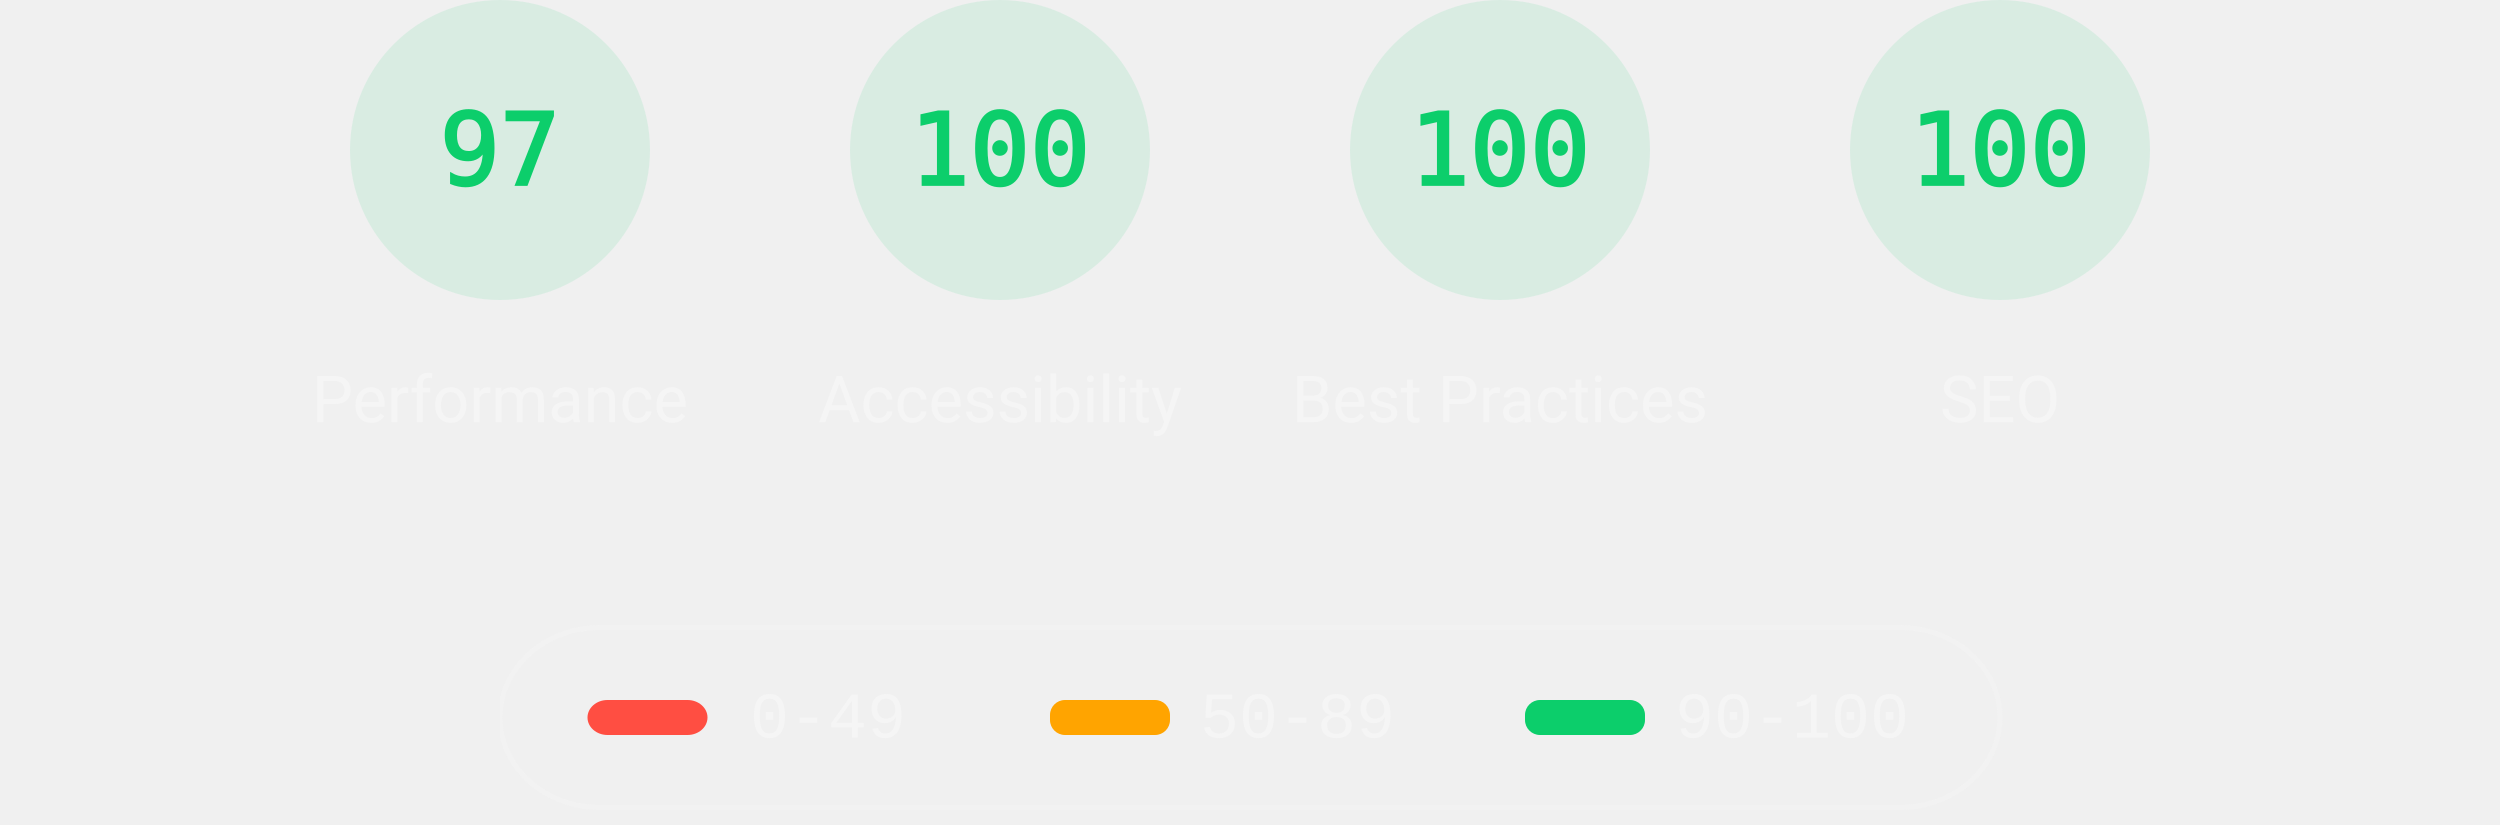
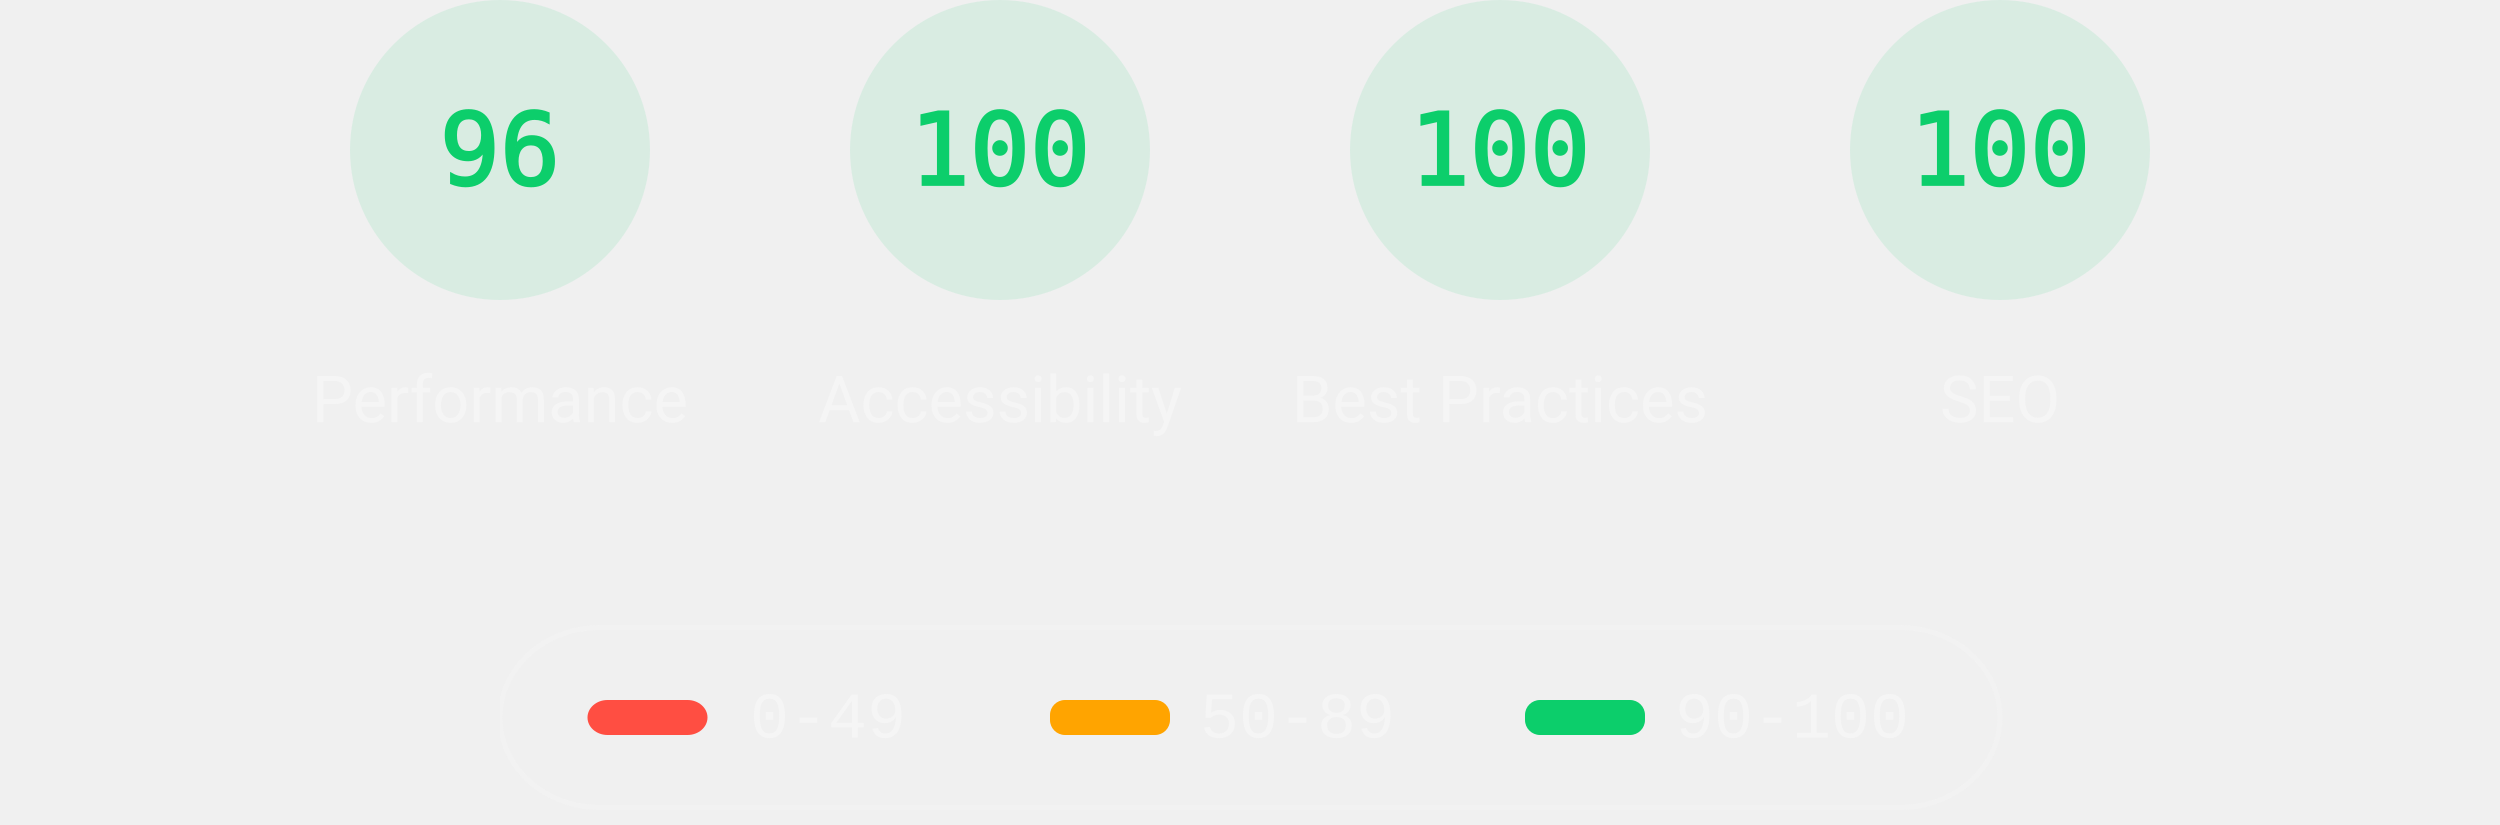
<svg xmlns="http://www.w3.org/2000/svg" class="theme--dark" fill="none" width="1000" height="330">
  <style>
			.gauge-base {
				opacity: 0.1
			}

			.gauge-arc {
				fill: none;
				animation-delay: 250ms;
				stroke-linecap: round;
				transform: rotate(-90deg);
				transform-origin: 100px 60px;
				animation: load-gauge 1s ease forwards
			}

			.guage-text {
				font-size: 40px;
				font-family: monospace;
				text-align: center
			}

			.guage-red {
				color: #ff4e42;
				fill: #ff4e42;
				stroke: #ff4e42
			}
			.guage-orange {
				color: #ffa400;
				fill: #ffa400;
				stroke: #ffa400
			}
			.guage-green {
				color: #0cce6b;
				fill: #0cce6b;
				stroke: #0cce6b
			}
			.theme--agnostic .guage-undefined {
				color: #5c5c5c;
				fill: #5c5c5c;
				stroke: #5c5c5c
			}
			.theme--light .guage-undefined {
				color: #1e1e1e;
				fill: #1e1e1e;
				stroke: #1e1e1e
			}
			.theme--dark .guage-undefined {
				color: #f5f5f5;
				fill: #f5f5f5;
				stroke: #f5f5f5
			}

			.guage-title {
				stroke: none;
				font-size: 26px;
				line-height: 26px;
				font-family: Roboto, Halvetica, Arial, sans-serif
			}
			.metric.guage-title {
				font-family: 'Courier New', Courier, monospace
			}
			.theme--agnostic .guage-title {
				color: #737373;
				fill: #737373
			}
			.theme--light .guage-title {
				color: #212121;
				fill: #212121
			}
			.theme--dark .guage-title {
				color: #f5f5f5;
				fill: #f5f5f5
			}

			@keyframes load-gauge {
				from {
					stroke-dasharray: 0 352.858
				}
			}
			.lh-gauge--pwa__disc {
				fill: #e0e0e0
			}
			.lh-gauge--pwa__logo {
				position: relative;
				fill: #b0b0b0
			}
			.lh-gauge--pwa__invisible {
				display: none
			}
			.lh-gauge--pwa__visible {
				display: inline
			}
			.guage-invisible {
				display: none
			}
			.lh-gauge--pwa__logo--primary-color {
				fill: #304ffe
			}
			.theme--agnostic .lh-gauge--pwa__logo--secondary-color {
				fill: #787878
			}
			.theme--light .lh-gauge--pwa__logo--secondary-color {
				fill: #3d3d3d
			}
			.theme--dark .lh-gauge--pwa__logo--secondary-color {
				fill: #d8b6b6
			}
			.theme--light #svg_2 {
				stroke: #00000022
			}
			.theme--agnostic #svg_2 {
				stroke: #616161
			}
			.theme--light #svg_2 {
				stroke: #00000022
			}
			.theme--dark #svg_2 {
				stroke: #f5f5f566
			}
		</style>
  <svg class="guage-div guage-perf guage-green" viewBox="0 0 200 200" width="200" height="200" x="100" y="0">
    <circle class="gauge-base" r="56" cx="100" cy="60" stroke-width="8" />
-     <circle class="gauge-arc guage-arc-1" r="56" cx="100" cy="60" stroke-width="8" style="stroke-dasharray: 341.302, 351.858;" />
-     <text class="guage-text" x="100px" y="60px" alignment-baseline="central" dominant-baseline="central" text-anchor="middle">97</text>
+     <circle class="gauge-arc guage-arc-1" r="56" cx="100" cy="60" stroke-width="8" style="stroke-dasharray: 337.784, 351.858;" />
+     <text class="guage-text" x="100px" y="60px" alignment-baseline="central" dominant-baseline="central" text-anchor="middle">96</text>
    <text class="guage-title" x="100px" y="160px" alignment-baseline="central" dominant-baseline="central" text-anchor="middle">Performance</text>
  </svg>
  <svg class="guage-div guage-acc guage-green" viewBox="0 0 200 200" width="200" height="200" x="300" y="0">
    <circle class="gauge-base" r="56" cx="100" cy="60" stroke-width="8" />
    <circle class="gauge-arc guage-arc-2" r="56" cx="100" cy="60" stroke-width="8" style="stroke-dasharray: 351.858, 351.858;" />
    <text class="guage-text" x="100px" y="60px" alignment-baseline="central" dominant-baseline="central" text-anchor="middle">100</text>
    <text class="guage-title" x="100px" y="160px" alignment-baseline="central" dominant-baseline="central" text-anchor="middle">Accessibility</text>
  </svg>
  <svg class="guage-div guage-best guage-green" viewBox="0 0 200 200" width="200" height="200" x="500" y="0">
    <circle class="gauge-base" r="56" cx="100" cy="60" stroke-width="8" />
    <circle class="gauge-arc guage-arc-3" r="56" cx="100" cy="60" stroke-width="8" style="stroke-dasharray: 351.858, 351.858;" />
    <text class="guage-text" x="100px" y="60px" alignment-baseline="central" dominant-baseline="central" text-anchor="middle">100</text>
    <text class="guage-title" x="100px" y="160px" alignment-baseline="central" dominant-baseline="central" text-anchor="middle">Best Practices</text>
  </svg>
  <svg class="guage-div guage-seo guage-green" viewBox="0 0 200 200" width="200" height="200" x="700" y="0">
    <circle class="gauge-base" r="56" cx="100" cy="60" stroke-width="8" />
    <circle class="gauge-arc guage-arc-4" r="56" cx="100" cy="60" stroke-width="8" style="stroke-dasharray: 351.858, 351.858;" />
    <text class="guage-text" x="100px" y="60px" alignment-baseline="central" dominant-baseline="central" text-anchor="middle">100</text>
    <text class="guage-title" x="100px" y="160px" alignment-baseline="central" dominant-baseline="central" text-anchor="middle">SEO</text>
  </svg>
  <svg class="guage-div guage-pwa guage-invisible" viewBox="0 0 200 200" width="200" height="200" x="900" y="0">
    <svg viewBox="0 0 60 60" width="112" height="112" x="44" y="4">
      <defs>
        <linearGradient id="lh-gauge--pwa__check-circle__gradient-0" x1="50%" y1="0%" x2="50%" y2="100%">
          <stop stop-color="#00C852" offset="0%" />
          <stop stop-color="#009688" offset="100%" />
        </linearGradient>
        <linearGradient id="lh-gauge--pwa__installable__shadow-gradient-0" x1="76.056%" x2="24.111%" y1="82.995%" y2="24.735%">
          <stop stop-color="#A5D6A7" offset="0%" />
          <stop stop-color="#80CBC4" offset="100%" />
        </linearGradient>
        <linearGradient id="lh-gauge--pwa__fast-reliable__shadow-gradient-0" x1="76.056%" y1="82.995%" x2="25.678%" y2="26.493%">
          <stop stop-color="#64B5F6" offset="0%" />
          <stop stop-color="#2979FF" offset="100%" />
        </linearGradient>
        <g id="lh-gauge--pwa__fast-reliable-badge-0">
          <circle fill="#FFFFFF" cx="10" cy="10" r="10" />
          <path fill="#304FFE" d="M10 3.58l5.25 2.34v3.5c0 3.23-2.24 6.26-5.25 7-3.01-.74-5.25-3.77-5.25-7v-3.5L10 3.58zm-.47 10.74l2.76-4.83.03-.07c.04-.08 0-.24-.22-.24h-1.64l.47-3.26h-.47l-2.7 4.77c-.02.01.05-.1-.04.05-.09.16-.1.31.18.31h1.63l-.47 3.27h.47z" />
        </g>
        <g id="lh-gauge--pwa__installable-badge-0">
          <circle fill="#FFFFFF" cx="10" cy="10" r="10" />
          <path fill="#009688" d="M10 4.167A5.835 5.835 0 0 0 4.167 10 5.835 5.835 0 0 0 10 15.833 5.835 5.835 0 0 0 15.833 10 5.835 5.835 0 0 0 10 4.167zm2.917 6.416h-2.334v2.334H9.417v-2.334H7.083V9.417h2.334V7.083h1.166v2.334h2.334v1.166z" />
        </g>
      </defs>
      <g stroke="none" fill-rule="nonzero">
        <circle class="lh-gauge--pwa__disc" cx="30" cy="30" r="30" />
        <g class="lh-gauge--pwa__logo">
          <path d="M35.66 19.39l.7-1.75h2L37.4 15 38.6 12l3.4 9h-2.51l-.58-1.61z" />
          <path d="M33.52 21l3.65-9h-2.42l-2.5 5.82L30.5 12h-1.86l-1.9 5.82-1.35-2.65-1.21 3.72L25.4 21h2.38l1.72-5.2 1.64 5.2z" />
          <path fill-rule="nonzero" d="M20.3 17.91h1.48c.45 0 .85-.05 1.2-.15l.39-1.18 1.07-3.3a2.64 2.64 0 0 0-.28-.37c-.55-.6-1.36-.91-2.42-.91H18v9h2.3V17.9zm1.96-3.84c.22.22.33.5.33.87 0 .36-.1.65-.29.87-.2.23-.59.35-1.15.35h-.86v-2.41h.87c.52 0 .89.1 1.1.32z" />
        </g>
        <rect class="lh-gauge--pwa__component lh-gauge--pwa__na-line lh-gauge--pwa__invisible" fill="#FFFFFF" x="20" y="32" width="20" height="4" rx="2" />
        <g class="lh-gauge--pwa__component lh-gauge--pwa__fast-reliable-badge lh-gauge--pwa__invisible" transform="translate(20, 29)">
          <path fill="url(#lh-gauge--pwa__fast-reliable__shadow-gradient-0)" d="M33.63 19.49A30 30 0 0 1 16.2 30.36L3 17.14 17.14 3l16.49 16.49z" />
          <use href="#lh-gauge--pwa__fast-reliable-badge-0" />
        </g>
        <g class="lh-gauge--pwa__component lh-gauge--pwa__installable-badge lh-gauge--pwa__invisible" transform="translate(20, 29)">
          <path fill="url(#lh-gauge--pwa__installable__shadow-gradient-0)" d="M33.629 19.487c-4.272 5.453-10.391 9.39-17.415 10.869L3 17.142 17.142 3 33.63 19.487z" />
          <use href="#lh-gauge--pwa__installable-badge-0" />
        </g>
        <g class="lh-gauge--pwa__component lh-gauge--pwa__fast-reliable-installable-badges lh-gauge--pwa__invisible">
          <g transform="translate(8, 29)">
            <path fill="url(#lh-gauge--pwa__fast-reliable__shadow-gradient-0)" d="M16.321 30.463L3 17.143 17.142 3l22.365 22.365A29.864 29.864 0 0 1 22 31c-1.942 0-3.84-.184-5.679-.537z" />
            <use href="#lh-gauge--pwa__fast-reliable-badge-0" />
          </g>
          <g transform="translate(32, 29)">
            <path fill="url(#lh-gauge--pwa__installable__shadow-gradient-0)" d="M25.982 11.84a30.107 30.107 0 0 1-13.08 15.203L3 17.143 17.142 3l8.84 8.84z" />
            <use href="#lh-gauge--pwa__installable-badge-0" />
          </g>
        </g>
        <g class="lh-gauge--pwa__component lh-gauge--pwa__check-circle lh-gauge--pwa__invisible" transform="translate(18, 28)">
          <circle fill="#FFFFFF" cx="12" cy="12" r="12" />
          <path fill="url(#lh-gauge--pwa__check-circle__gradient-0)" d="M12 2a10 10 0 1 0 0 20 10 10 0 0 0 0-20zm-2 15l-5-5 1.41-1.41L10 14.17l7.59-7.59L19 8l-9 9z" />
        </g>
      </g>
    </svg>
    <text class="guage-title" y="160px" alignment-baseline="central" dominant-baseline="central" text-anchor="middle">
      <tspan x="100px" dy="-6px">Progressive</tspan>
      <tspan x="100px" dy="30px">Web App</tspan>
    </text>
  </svg>
  <svg width="604" height="76" x="200" y="250">
    <g>
      <rect fill="none" id="canvas_background" height="80" width="604" y="-1" x="-1" />
      <g display="none" overflow="visible" y="0" x="0" height="100%" width="100%" id="canvasGrid">
        <rect fill="url(#gridpattern)" stroke-width="0" y="0" x="0" height="100%" width="100%" />
      </g>
    </g>
    <g>
      <rect fill-opacity="0" stroke-width="2" rx="40" id="svg_2" height="72" width="600" y="1" x="0" fill="#000000" />
      <rect stroke="#000" rx="8" id="svg_3" height="14" width="48" y="30" x="35" stroke-opacity="null" stroke-width="0" fill="#ff4e42" />
      <rect stroke="#000" rx="6" id="svg_4" height="14" width="48" y="30" x="220" stroke-opacity="null" stroke-width="0" fill="#ffa400" />
      <rect stroke="#000" rx="6" id="svg_5" height="14" width="48" y="30" x="410" stroke-opacity="null" stroke-width="0" fill="#0cce6b" />
      <text class="metric guage-title" xml:space="preserve" text-anchor="start" font-size="26" id="svg_6" y="45" x="100" stroke-opacity="null" stroke-width="0" stroke="#000">0-49</text>
      <text class="metric guage-title" xml:space="preserve" text-anchor="start" font-size="26" id="svg_7" y="45" x="280" stroke-opacity="null" stroke-width="0" stroke="#000">50-89</text>
      <text class="metric guage-title" xml:space="preserve" text-anchor="start" font-size="26" id="svg_8" y="45" x="470" stroke-opacity="null" stroke-width="0" stroke="#000">90-100</text>
    </g>
  </svg>
</svg>
